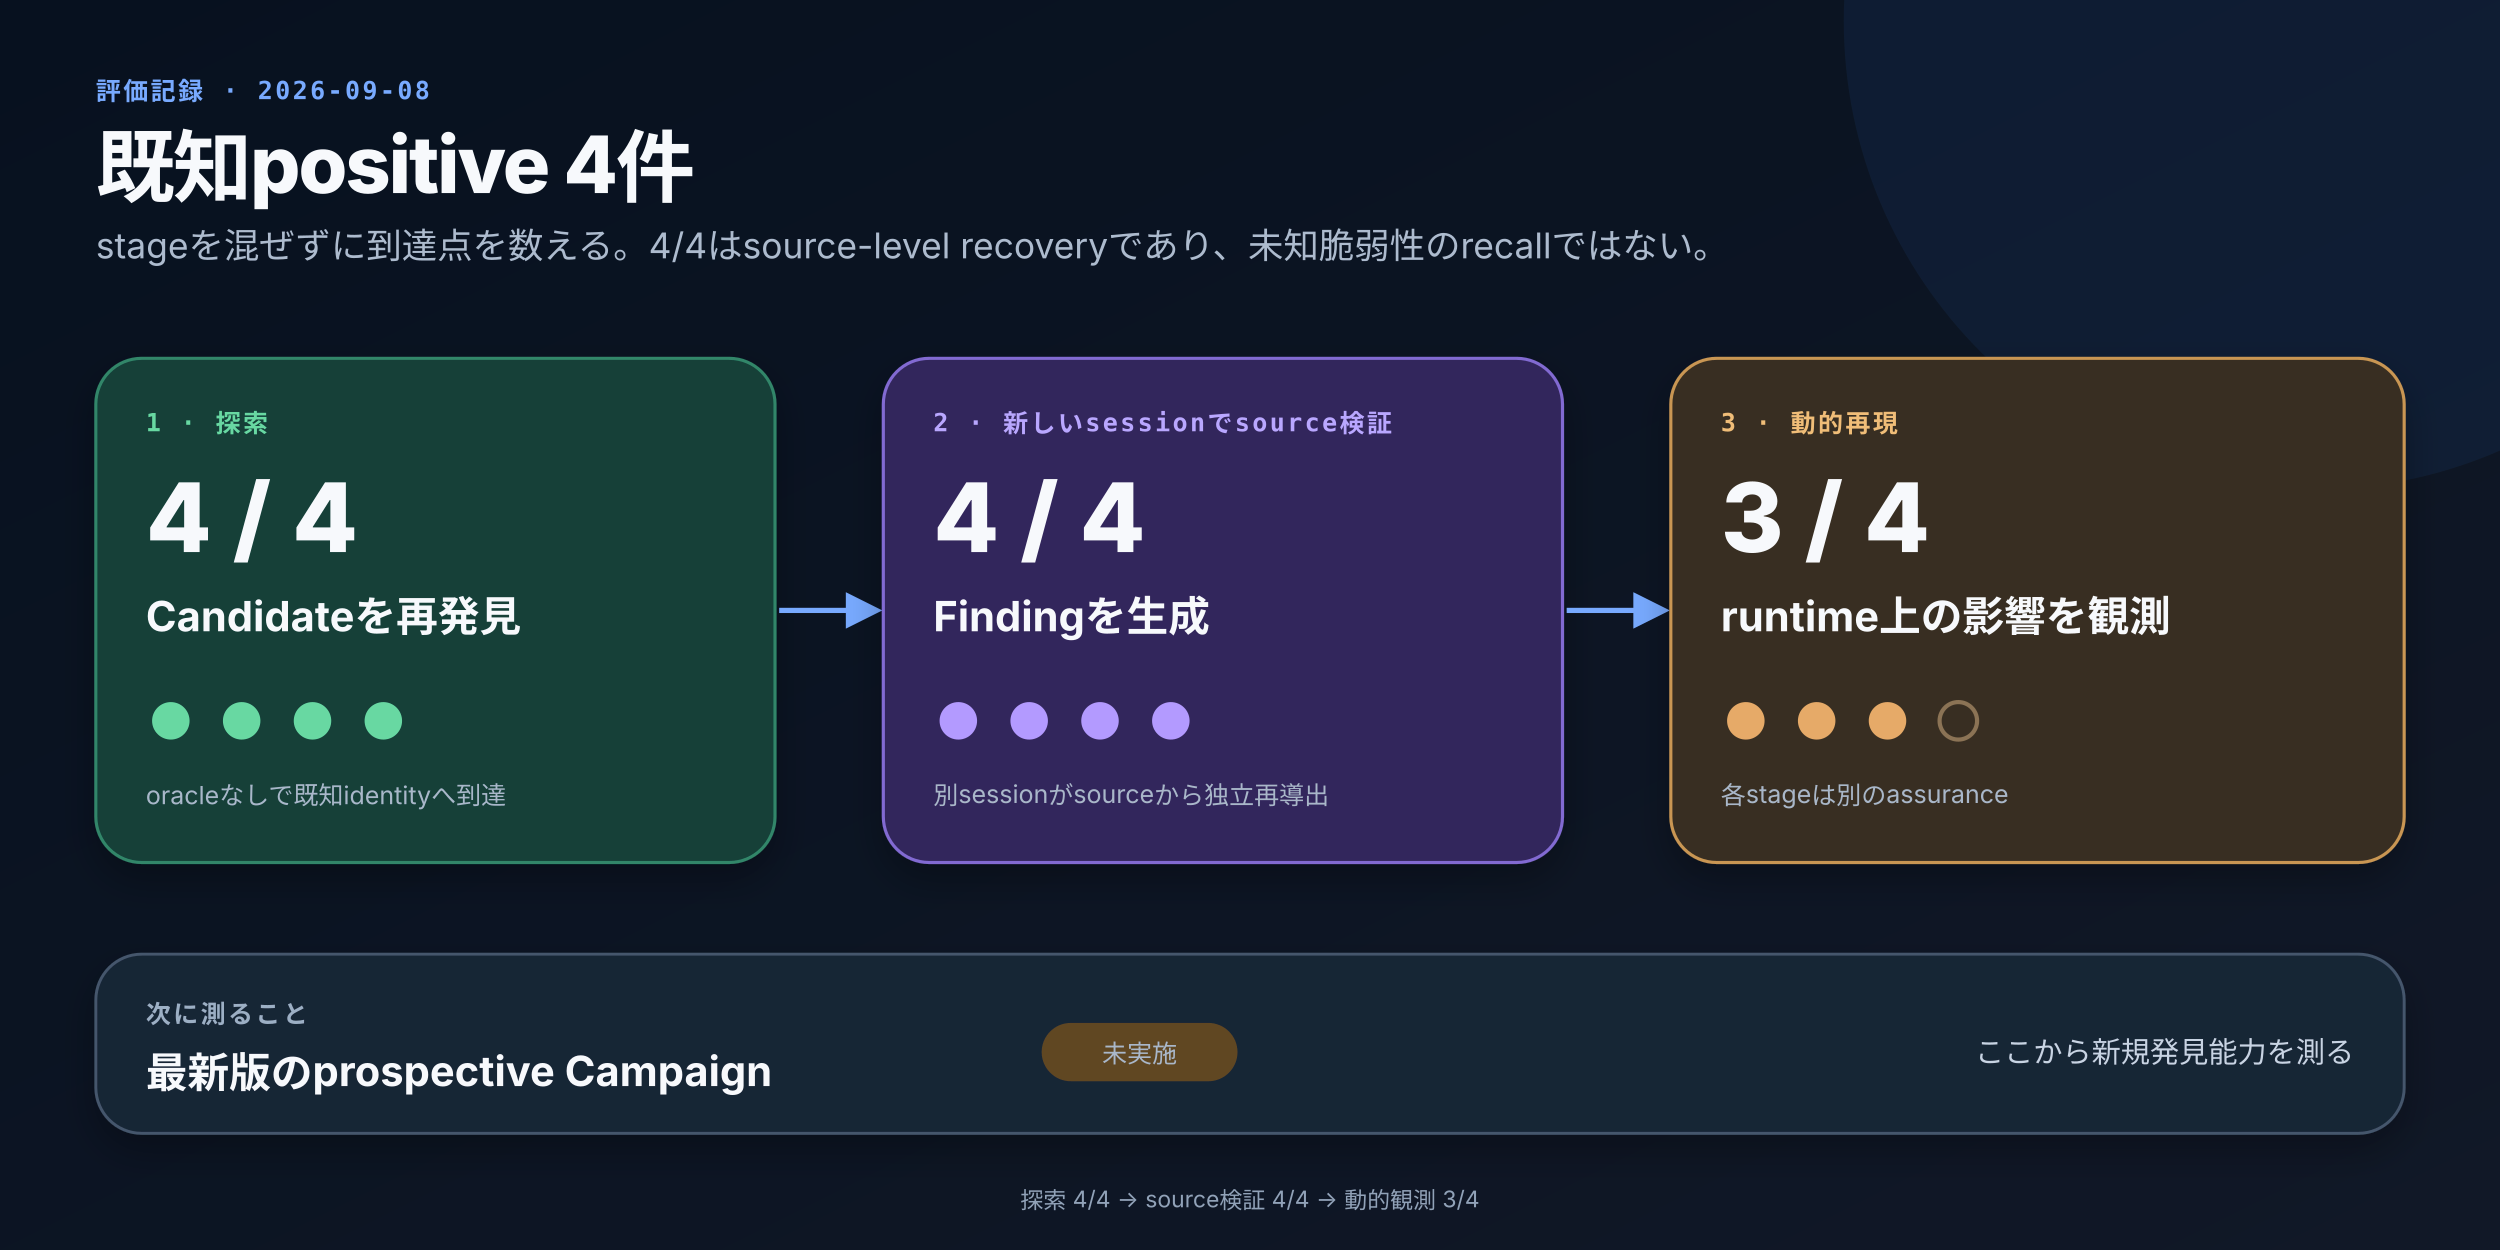
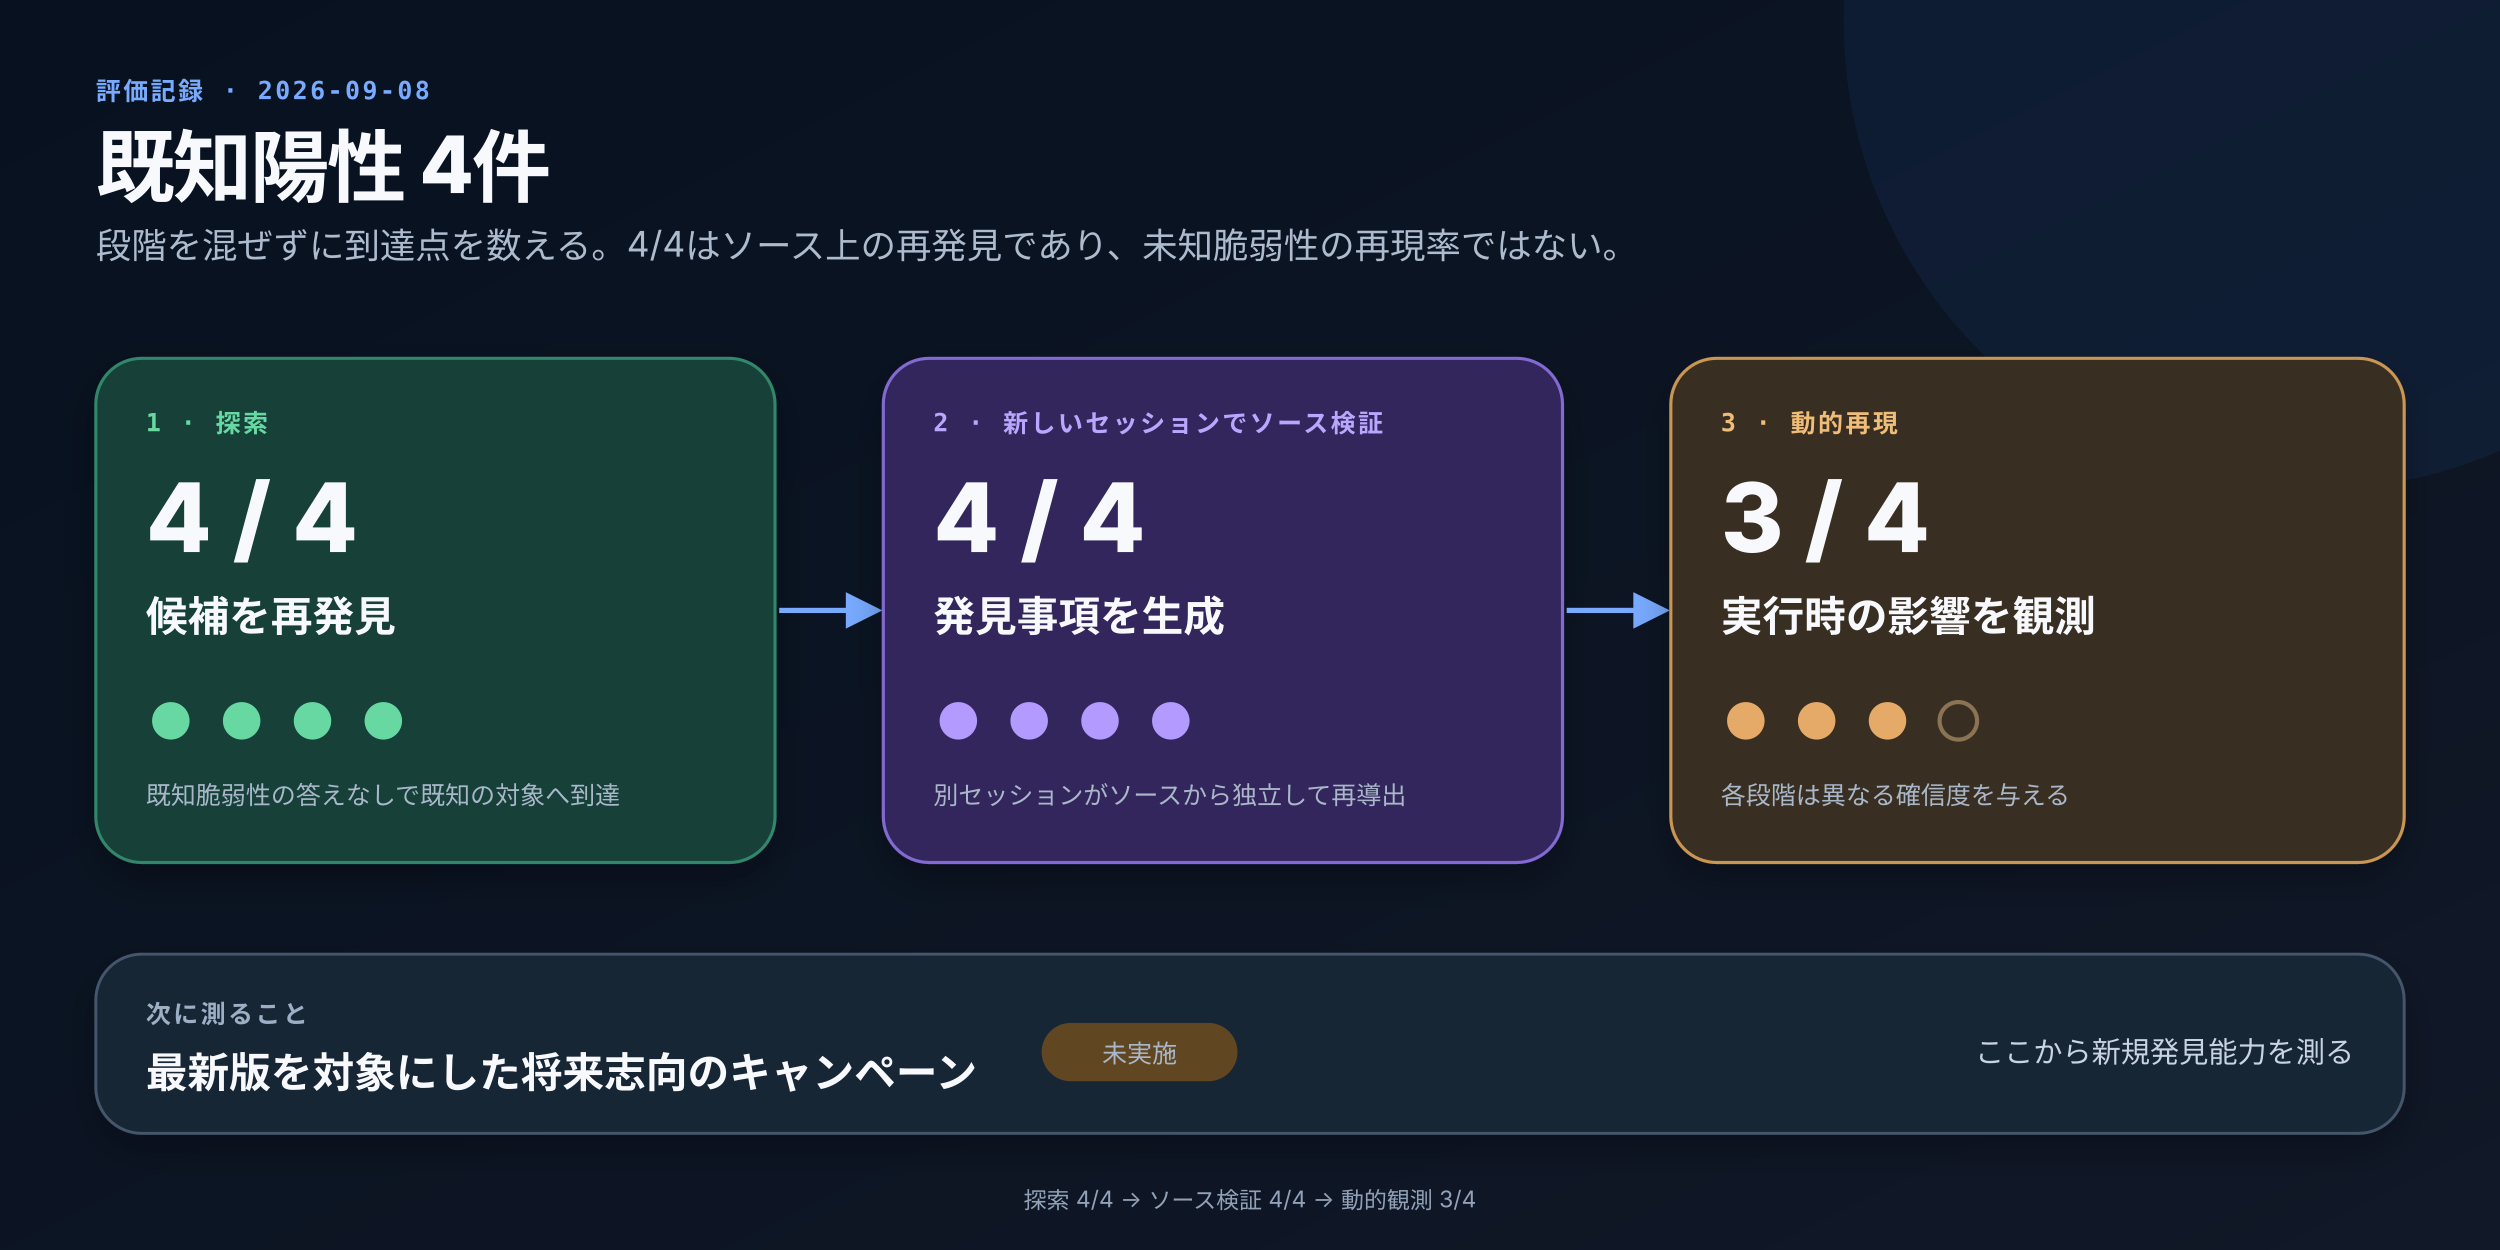
<svg xmlns="http://www.w3.org/2000/svg" width="1600" height="800" viewBox="0 0 1200 600" role="img" aria-labelledby="title desc" style="width:100%;max-width:1600px;height:auto;text-rendering:optimizeLegibility">
  <defs>
    <linearGradient id="bg" x1="0" y1="0" x2="1" y2="1">
      <stop offset="0" stop-color="#07111f" />
      <stop offset="1" stop-color="#111827" />
    </linearGradient>
    <filter id="shadow" x="-15%" y="-15%" width="130%" height="140%">
      <feDropShadow dx="0" dy="8" stdDeviation="9" flood-color="#000" flood-opacity=".28" />
    </filter>
    <marker id="arrow" viewBox="0 0 10 10" refX="8" refY="5" markerWidth="7" markerHeight="7" orient="auto">
      <path d="M0 0L10 5L0 10Z" fill="#78aaff" />
    </marker>
    <style>
      .sans{font-family:Inter,"Noto Sans JP",system-ui,-apple-system,"Segoe UI",sans-serif}
      .mono{font-family:"SFMono-Regular",Consolas,monospace}
      .title{fill:#f7f9fc;font-size:38px;font-weight:780;letter-spacing:-1px}
      .subtitle{fill:#adbbce;font-size:17px}
      .number{fill:#f7f9fc;font-size:46px;font-weight:800}
      .card{fill:#f7f9fc;font-size:20px;font-weight:720}
      .body{fill:#c8d4e3;font-size:14px}
      .small{fill:#a9b7c9;font-size:12px}
      .tiny{fill:#91a2b8;font-size:11px}
      .eyebrow{font-size:12px;font-weight:780;letter-spacing:1.15px}
      .flow{fill:none;stroke:#78aaff;stroke-width:2.5;marker-end:url(#arrow)}
    </style>
  </defs>
  <rect width="1200" height="600" fill="url(#bg)" />
  <circle cx="1110" cy="10" r="225" fill="#17345c" opacity=".28" />
  <g class="sans">
    <text x="46" y="48" class="mono eyebrow" fill="#78aaff">評価記録 · 2026-09-08</text>
-     <text x="46" y="94" class="title">既知positive 4件</text>
-     <text x="46" y="124" class="subtitle">stageを混ぜずに到達点を数える。4/4はsource-level recoveryであり、未知脆弱性のrecallではない。</text>
+     <text x="46" y="94" class="title">既知陽性 4件</text>
+     <text x="46" y="124" class="subtitle">段階を混ぜずに到達点を数える。4/4はソース上の再発見であり、未知脆弱性の再現率ではない。</text>
    <g filter="url(#shadow)">
      <rect x="46" y="172" width="326" height="242" rx="22" fill="#123f38" stroke="#328669" stroke-width="1.5" />
      <text x="70" y="207" class="mono eyebrow" fill="#68d8a2">1 · 探索</text>
      <text x="70" y="265" class="number">4 / 4</text>
-       <text x="70" y="303" class="card">Candidateを再発見</text>
+       <text x="70" y="303" class="card">候補を再発見</text>
      <circle cx="82" cy="346" r="9" fill="#68d8a2" />
      <circle cx="116" cy="346" r="9" fill="#68d8a2" />
      <circle cx="150" cy="346" r="9" fill="#68d8a2" />
      <circle cx="184" cy="346" r="9" fill="#68d8a2" />
-       <text x="70" y="386" class="small">oracleなしで既知identityへ到達</text>
+       <text x="70" y="386" class="small">既知脆弱性の答えなしで既知の対象へ到達</text>
    </g>
    <path d="M374 293H420" class="flow" />
    <g filter="url(#shadow)">
      <rect x="424" y="172" width="326" height="242" rx="22" fill="#33265c" stroke="#826bd2" stroke-width="1.5" />
-       <text x="448" y="207" class="mono eyebrow" fill="#b9a7ff">2 · 新しいsessionでsource検証</text>
+       <text x="448" y="207" class="mono eyebrow" fill="#b9a7ff">2 · 新しいセッションでソース検証</text>
      <text x="448" y="265" class="number">4 / 4</text>
-       <text x="448" y="303" class="card">Findingを生成</text>
+       <text x="448" y="303" class="card">発見事項を生成</text>
      <circle cx="460" cy="346" r="9" fill="#b39aff" />
      <circle cx="494" cy="346" r="9" fill="#b39aff" />
      <circle cx="528" cy="346" r="9" fill="#b39aff" />
      <circle cx="562" cy="346" r="9" fill="#b39aff" />
-       <text x="448" y="386" class="small">別sessionがsourceから独立再導出</text>
+       <text x="448" y="386" class="small">別セッションがソースから独立して再導出</text>
    </g>
    <path d="M752 293H798" class="flow" />
    <g filter="url(#shadow)">
      <rect x="802" y="172" width="352" height="242" rx="22" fill="#392f22" stroke="#c99652" stroke-width="1.5" />
      <text x="826" y="207" class="mono eyebrow" fill="#f0bd78">3 · 動的再現</text>
      <text x="826" y="265" class="number">3 / 4</text>
-       <text x="826" y="303" class="card">runtime上の影響を観測</text>
+       <text x="826" y="303" class="card">実行時の影響を観測</text>
      <circle cx="838" cy="346" r="9" fill="#e6aa68" />
      <circle cx="872" cy="346" r="9" fill="#e6aa68" />
      <circle cx="906" cy="346" r="9" fill="#e6aa68" />
      <circle cx="940" cy="346" r="9" fill="none" stroke="#8b7355" stroke-width="2" />
-       <text x="826" y="386" class="small">各stageは別のassurance</text>
+       <text x="826" y="386" class="small">各段階は異なる確信度を与える</text>
    </g>
    <g filter="url(#shadow)">
      <rect x="46" y="458" width="1108" height="86" rx="22" fill="#182536" stroke="#45566c" stroke-width="1.4" />
      <text x="70" y="491" class="mono eyebrow" fill="#9cafc4">次に測ること</text>
-       <text x="70" y="522" class="card">最新版のprospective Campaign</text>
+       <text x="70" y="522" class="card">最新版を対象にした将来志向のキャンペーン</text>
      <rect x="500" y="491" width="94" height="28" rx="14" fill="#604724" />
      <text x="547" y="510" text-anchor="middle" class="small" fill="#ffe0ad">未実施</text>
      <text x="1130" y="510" text-anchor="end" class="body">ここから新規発見能力を測る</text>
    </g>
-     <text x="600" y="580" text-anchor="middle" class="tiny">探索 4/4 → source検証 4/4 → 動的観測 3/4</text>
+     <text x="600" y="580" text-anchor="middle" class="tiny">探索 4/4 → ソース検証 4/4 → 動的観測 3/4</text>
  </g>
</svg>
